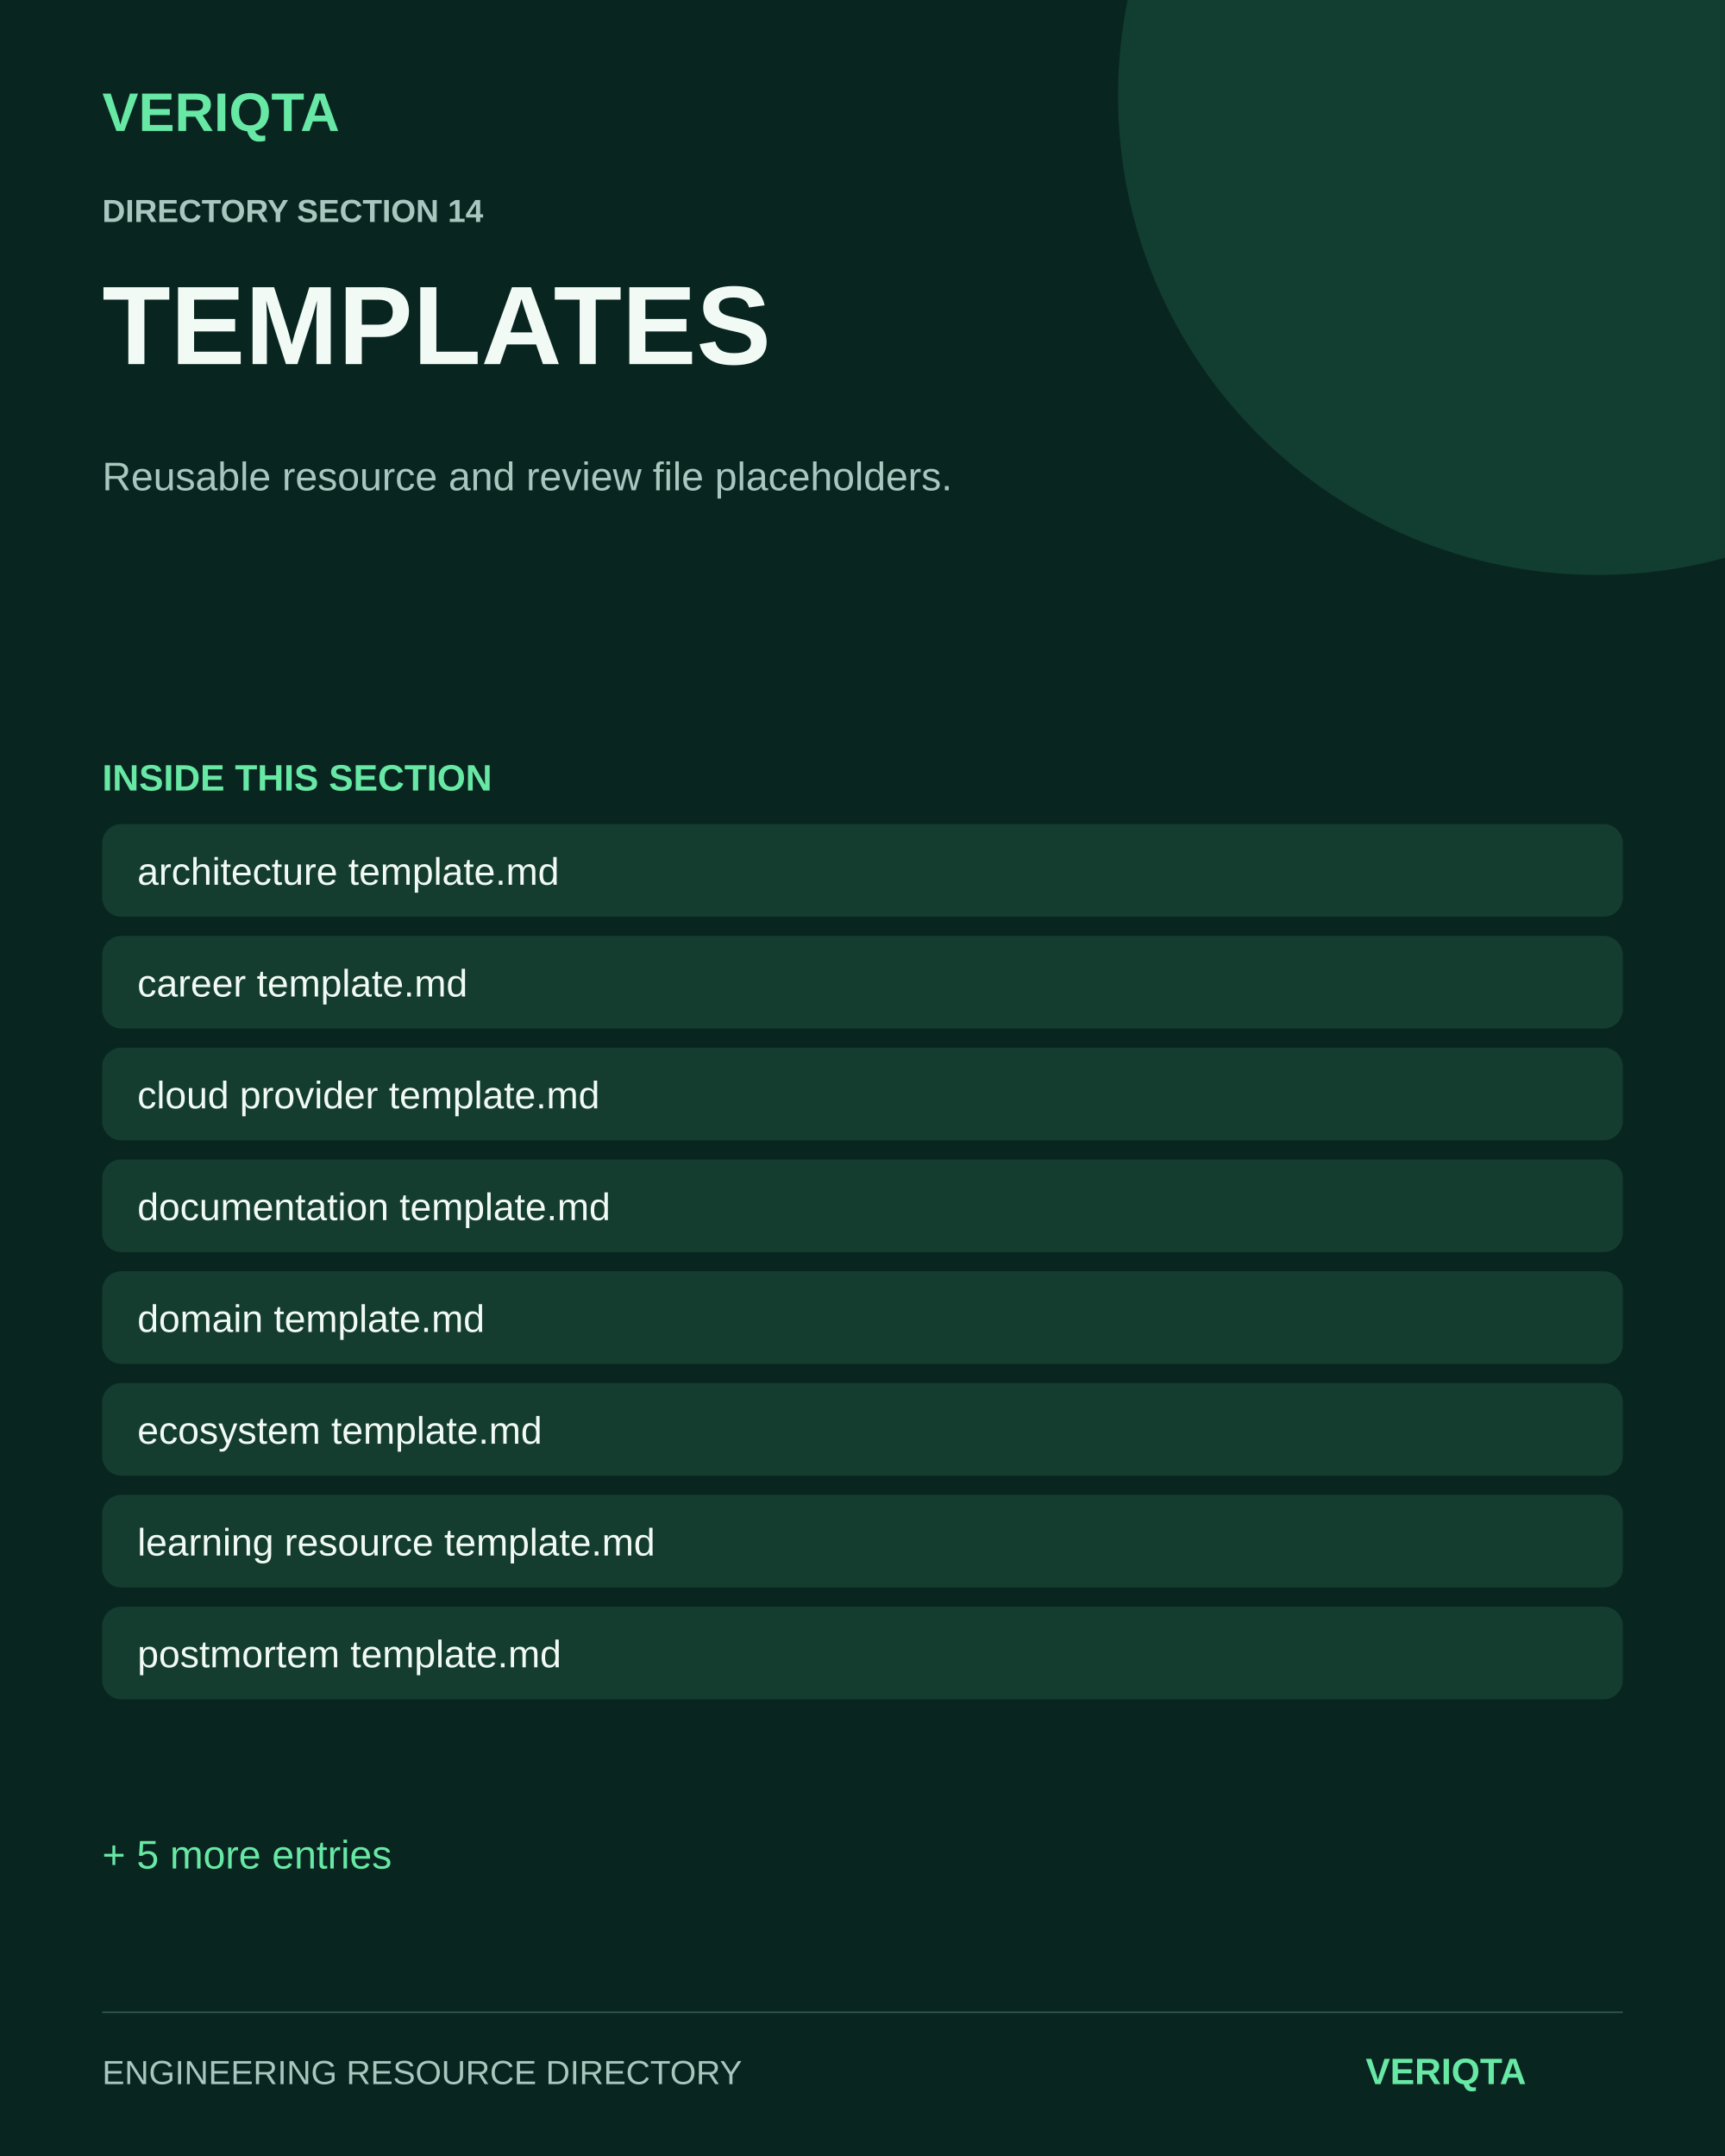
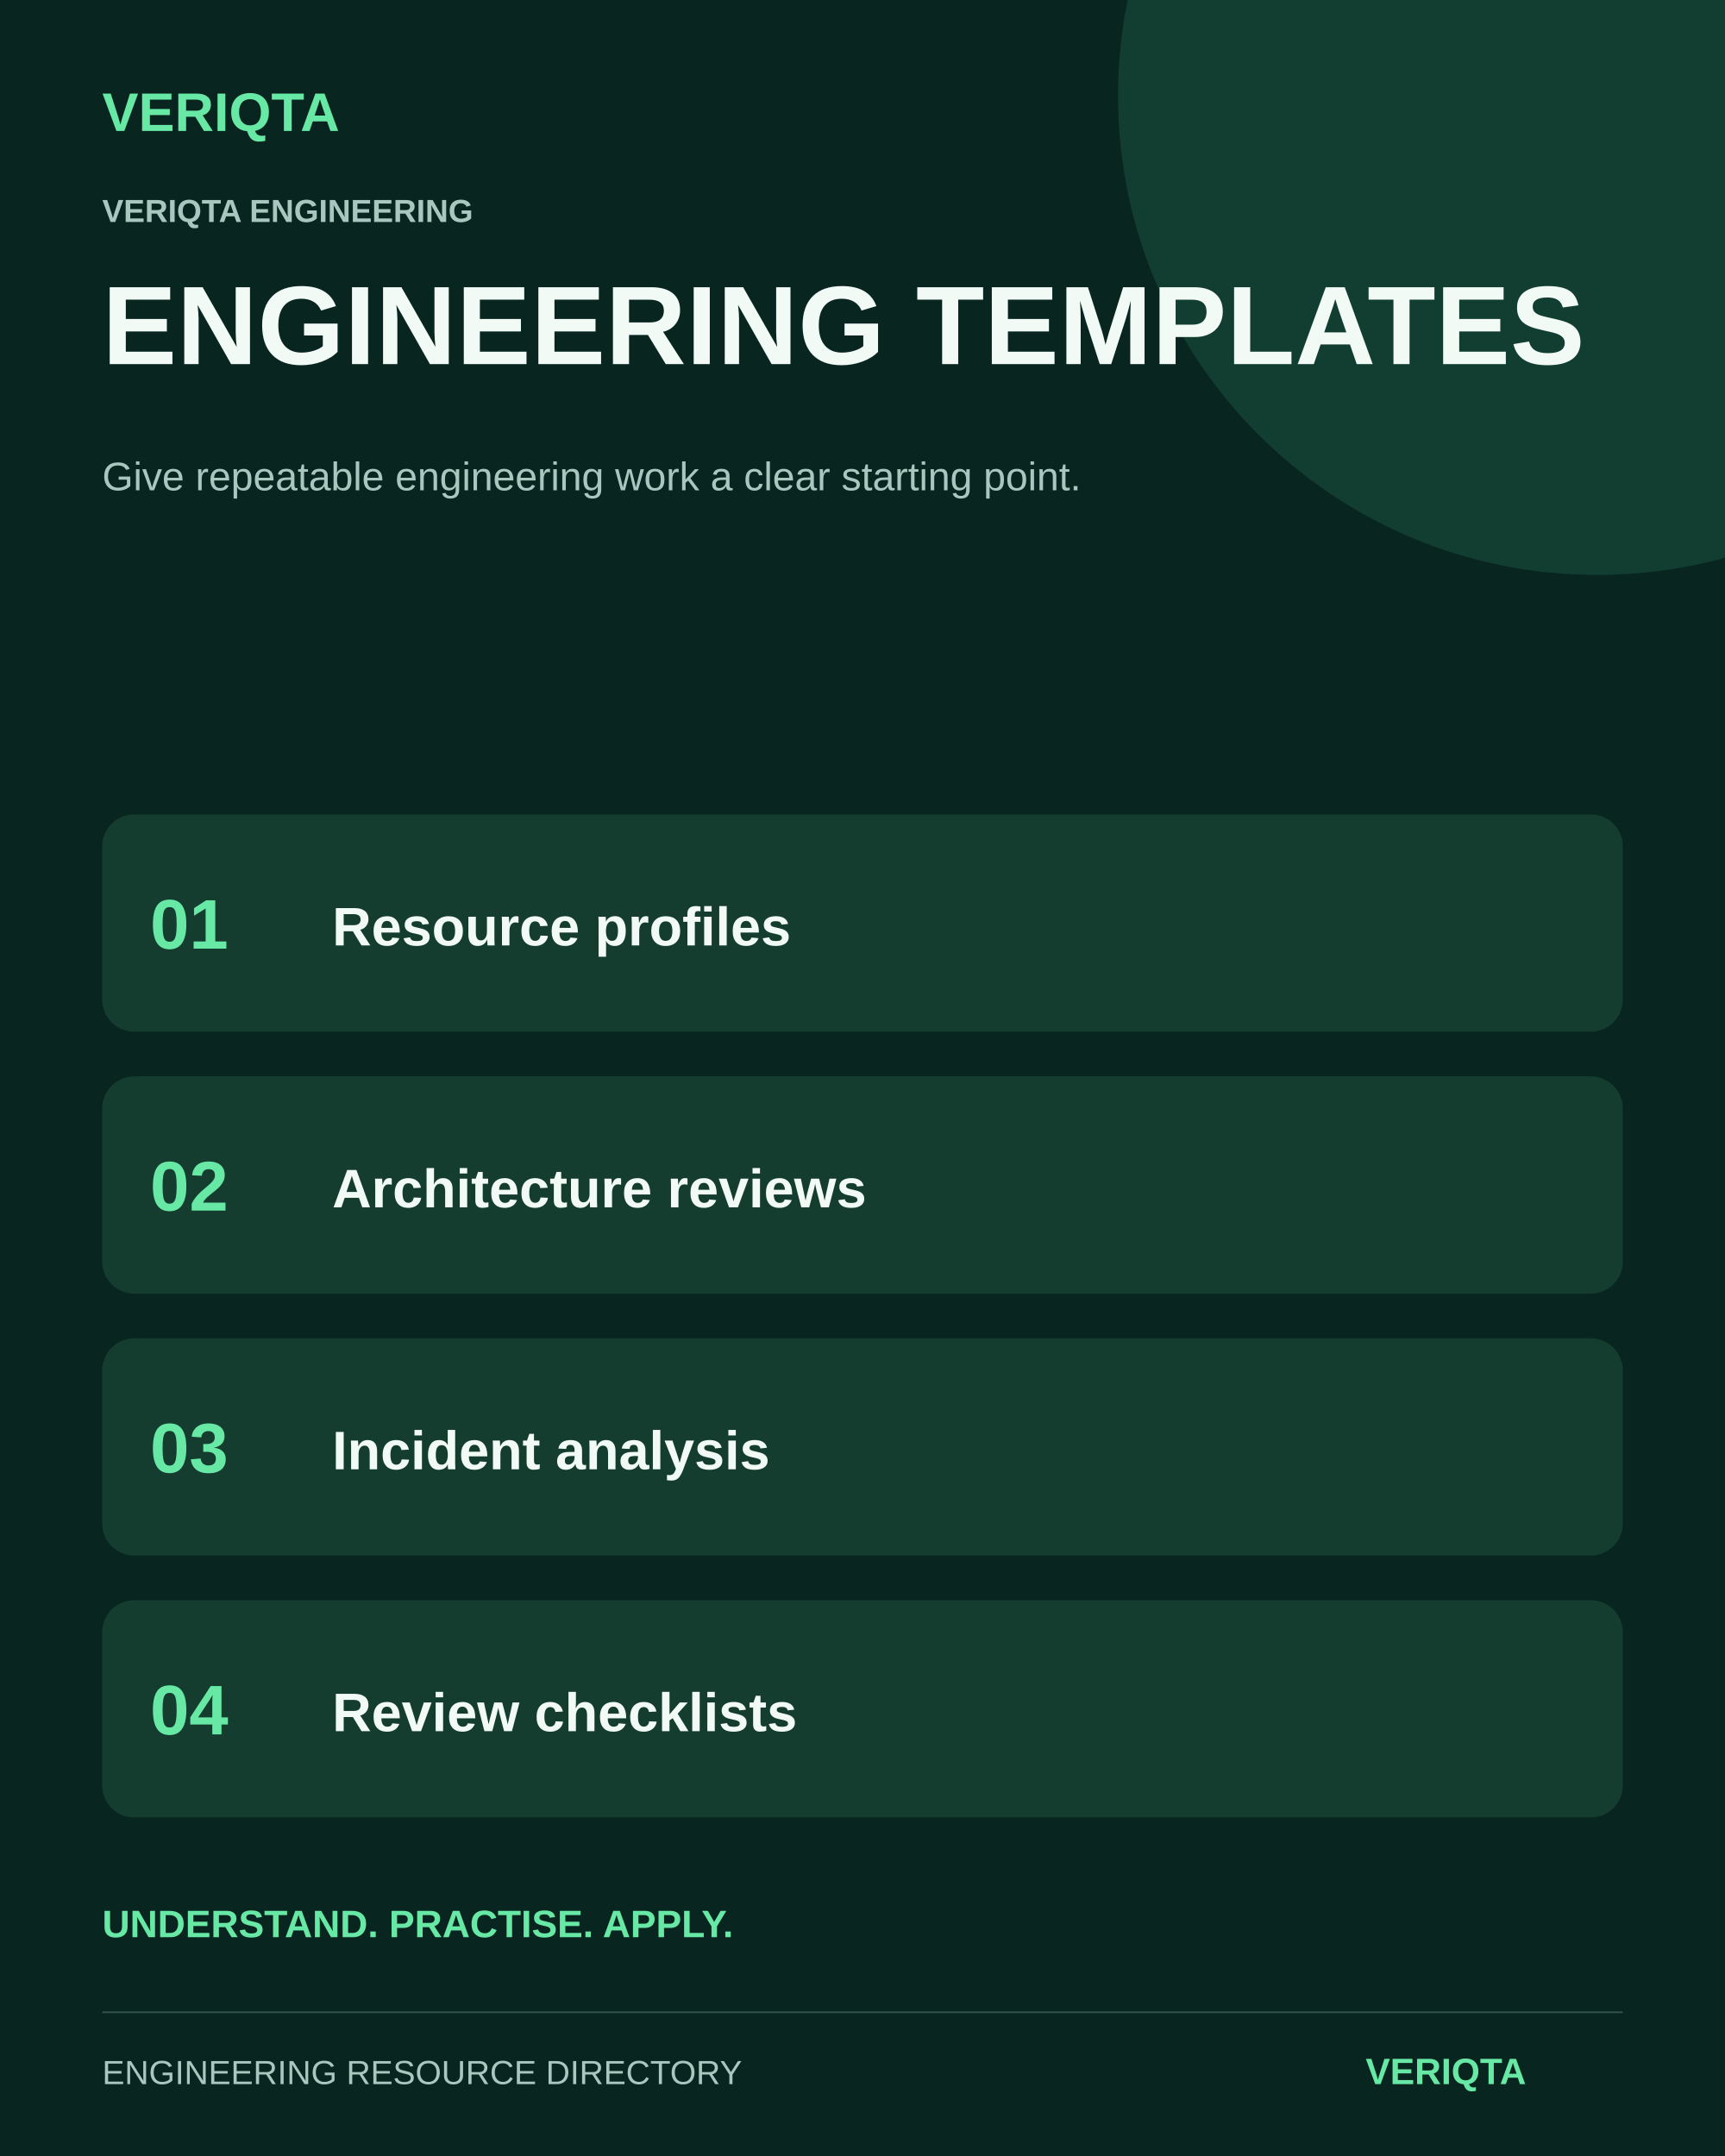
<svg xmlns="http://www.w3.org/2000/svg" width="1080" height="1350" viewBox="0 0 1080 1350">
  <rect x="0" y="0" width="1080" height="1350" rx="0" fill="#09251F" />
  <circle cx="1000" cy="60" r="300" fill="#123D31" />
  <text x="64" y="82" font-family="Arial, Nimbus Sans, sans-serif" font-size="34" font-weight="bold" fill="#67E8A5">VERIQTA</text>
-   <text x="64" y="139" font-family="Arial, Nimbus Sans, sans-serif" font-size="20" font-weight="bold" fill="#A8C7BE">DIRECTORY SECTION 14</text>
-   <text x="64" y="228" font-family="Arial, Nimbus Sans, sans-serif" font-size="70" font-weight="bold" fill="#F1FAF5">TEMPLATES</text>
-   <text x="64" y="307" font-family="Arial, Nimbus Sans, sans-serif" font-size="25" font-weight="normal" fill="#A8C7BE">Reusable resource and review file placeholders.</text>
+   <text x="64" y="139" font-family="Arial, Nimbus Sans, sans-serif" font-size="20" font-weight="bold" fill="#A8C7BE">VERIQTA ENGINEERING</text>
+   <text x="64" y="228" font-family="Arial, Nimbus Sans, sans-serif" font-size="70" font-weight="bold" fill="#F1FAF5">ENGINEERING TEMPLATES</text>
+   <text x="64" y="307" font-family="Arial, Nimbus Sans, sans-serif" font-size="25" font-weight="normal" fill="#A8C7BE">Give repeatable engineering work a clear starting point.</text>
  <path d="M64 1260H1016" stroke="#31584B" />
  <text x="64" y="1305" font-family="Arial, Nimbus Sans, sans-serif" font-size="21" font-weight="normal" fill="#A8C7BE">ENGINEERING RESOURCE DIRECTORY</text>
  <text x="855" y="1305" font-family="Arial, Nimbus Sans, sans-serif" font-size="23" font-weight="bold" fill="#67E8A5">VERIQTA</text>
-   <text x="64" y="495" font-family="Arial, Nimbus Sans, sans-serif" font-size="23" font-weight="bold" fill="#67E8A5">INSIDE THIS SECTION</text>
-   <rect x="64" y="516" width="952" height="58" rx="12" fill="#143D30" />
-   <text x="86" y="554" font-family="Arial, Nimbus Sans, sans-serif" font-size="24" font-weight="normal" fill="#F1FAF5">architecture template.md</text>
-   <rect x="64" y="586" width="952" height="58" rx="12" fill="#143D30" />
-   <text x="86" y="624" font-family="Arial, Nimbus Sans, sans-serif" font-size="24" font-weight="normal" fill="#F1FAF5">career template.md</text>
-   <rect x="64" y="656" width="952" height="58" rx="12" fill="#143D30" />
-   <text x="86" y="694" font-family="Arial, Nimbus Sans, sans-serif" font-size="24" font-weight="normal" fill="#F1FAF5">cloud provider template.md</text>
-   <rect x="64" y="726" width="952" height="58" rx="12" fill="#143D30" />
-   <text x="86" y="764" font-family="Arial, Nimbus Sans, sans-serif" font-size="24" font-weight="normal" fill="#F1FAF5">documentation template.md</text>
-   <rect x="64" y="796" width="952" height="58" rx="12" fill="#143D30" />
-   <text x="86" y="834" font-family="Arial, Nimbus Sans, sans-serif" font-size="24" font-weight="normal" fill="#F1FAF5">domain template.md</text>
-   <rect x="64" y="866" width="952" height="58" rx="12" fill="#143D30" />
-   <text x="86" y="904" font-family="Arial, Nimbus Sans, sans-serif" font-size="24" font-weight="normal" fill="#F1FAF5">ecosystem template.md</text>
-   <rect x="64" y="936" width="952" height="58" rx="12" fill="#143D30" />
-   <text x="86" y="974" font-family="Arial, Nimbus Sans, sans-serif" font-size="24" font-weight="normal" fill="#F1FAF5">learning resource template.md</text>
-   <rect x="64" y="1006" width="952" height="58" rx="12" fill="#143D30" />
-   <text x="86" y="1044" font-family="Arial, Nimbus Sans, sans-serif" font-size="24" font-weight="normal" fill="#F1FAF5">postmortem template.md</text>
-   <text x="64" y="1170" font-family="Arial, Nimbus Sans, sans-serif" font-size="25" font-weight="normal" fill="#67E8A5">+ 5 more entries</text>
+   <rect x="64" y="510" width="952" height="136" rx="20" fill="#143D30" />
+   <text x="94" y="594" font-family="Arial, Nimbus Sans, sans-serif" font-size="44" font-weight="bold" fill="#67E8A5">01</text>
+   <text x="208" y="592" font-family="Arial, Nimbus Sans, sans-serif" font-size="34" font-weight="bold" fill="#F1FAF5">Resource profiles</text>
+   <rect x="64" y="674" width="952" height="136" rx="20" fill="#143D30" />
+   <text x="94" y="758" font-family="Arial, Nimbus Sans, sans-serif" font-size="44" font-weight="bold" fill="#67E8A5">02</text>
+   <text x="208" y="756" font-family="Arial, Nimbus Sans, sans-serif" font-size="34" font-weight="bold" fill="#F1FAF5">Architecture reviews</text>
+   <rect x="64" y="838" width="952" height="136" rx="20" fill="#143D30" />
+   <text x="94" y="922" font-family="Arial, Nimbus Sans, sans-serif" font-size="44" font-weight="bold" fill="#67E8A5">03</text>
+   <text x="208" y="920" font-family="Arial, Nimbus Sans, sans-serif" font-size="34" font-weight="bold" fill="#F1FAF5">Incident analysis</text>
+   <rect x="64" y="1002" width="952" height="136" rx="20" fill="#143D30" />
+   <text x="94" y="1086" font-family="Arial, Nimbus Sans, sans-serif" font-size="44" font-weight="bold" fill="#67E8A5">04</text>
+   <text x="208" y="1084" font-family="Arial, Nimbus Sans, sans-serif" font-size="34" font-weight="bold" fill="#F1FAF5">Review checklists</text>
+   <text x="64" y="1213" font-family="Arial, Nimbus Sans, sans-serif" font-size="24" font-weight="bold" fill="#67E8A5">UNDERSTAND. PRACTISE. APPLY.</text>
</svg>
